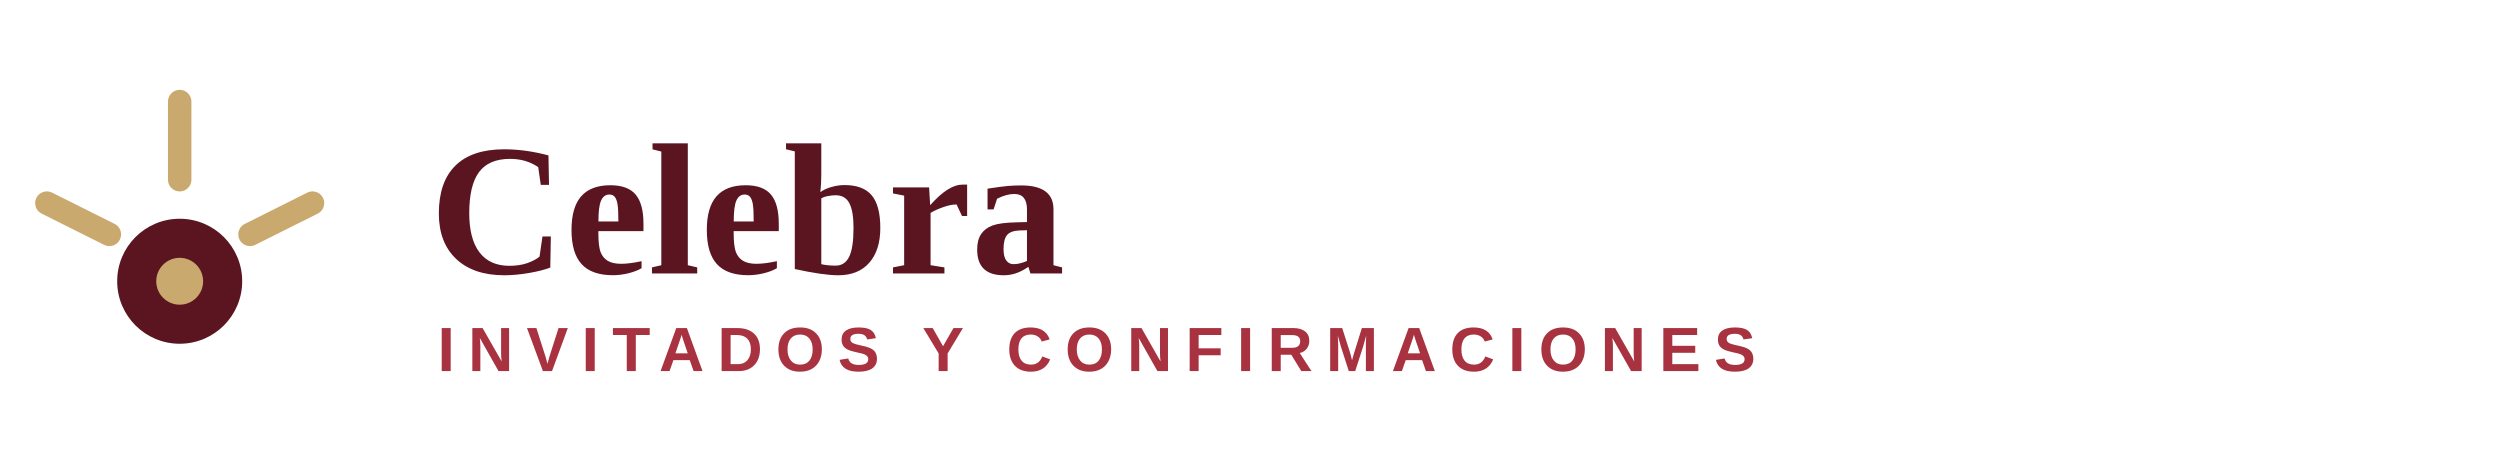
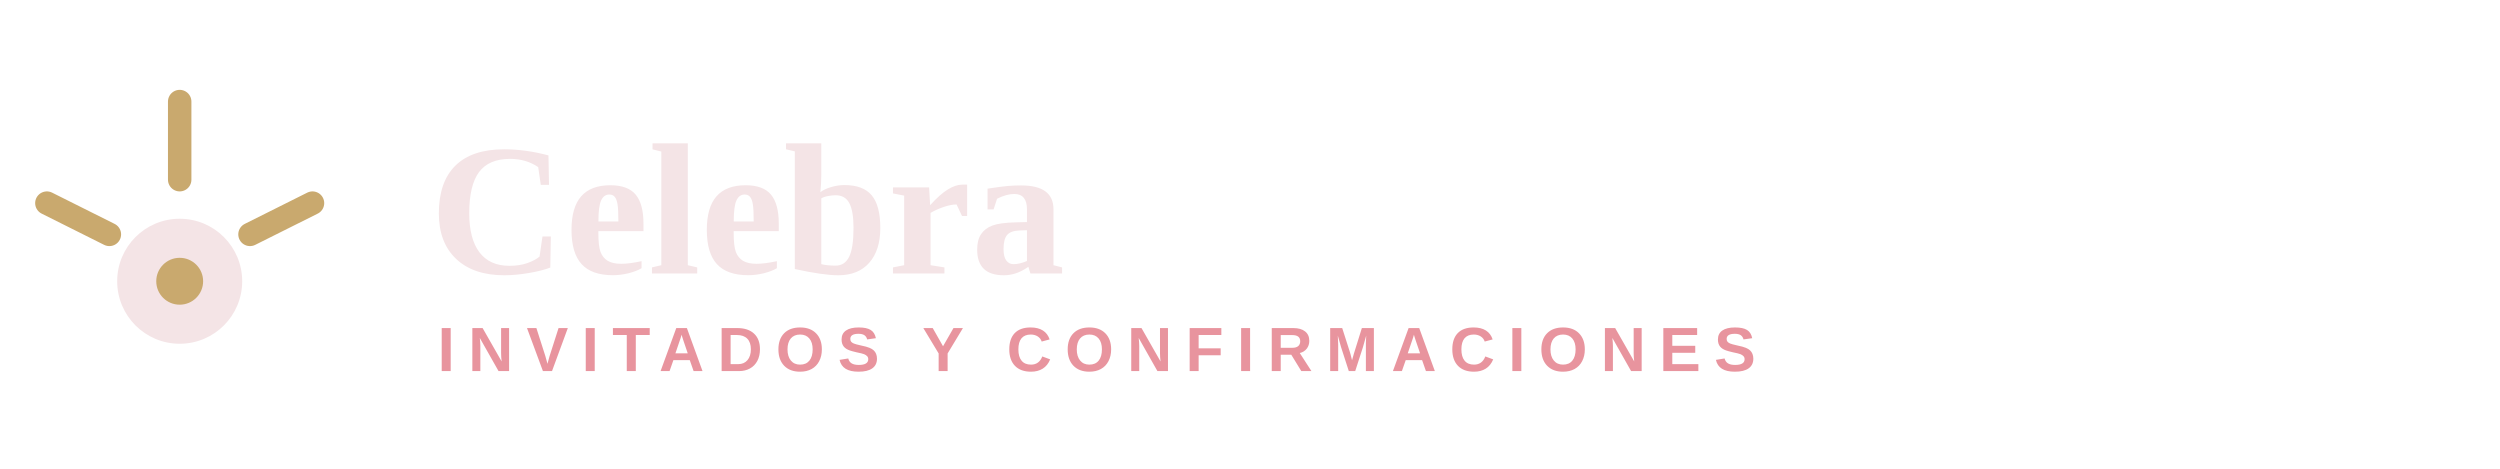
<svg xmlns="http://www.w3.org/2000/svg" viewBox="0 0 640 120" width="640" height="120" role="img" aria-label="Celebra · Invitados y confirmaciones">
  <g stroke="#C9A96E" stroke-width="6" stroke-linecap="round">
    <path d="M46 46 L46 26" />
    <path d="M28 60 L12 52" />
    <path d="M64 60 L80 52" />
  </g>
-   <circle cx="46" cy="72" r="16" fill="#5A1520" />
+   <circle cx="46" cy="72" r="16" fill="#F4E4E6" />
  <circle cx="46" cy="72" r="6" fill="#C9A96E" />
-   <text x="110" y="70" font-family="Georgia, 'Times New Roman', serif" font-size="48" font-weight="700" fill="#5A1520">Celebra</text>
-   <text x="112" y="95" font-family="'Segoe UI', 'Helvetica Neue', Arial, sans-serif" font-size="16" font-weight="600" fill="#A8323F" letter-spacing="3.4">INVITADOS Y CONFIRMACIONES</text>
+   <text x="110" y="70" font-family="Georgia, 'Times New Roman', serif" font-size="48" font-weight="700" fill="#F4E4E6">Celebra</text>
+   <text x="112" y="95" font-family="'Segoe UI', 'Helvetica Neue', Arial, sans-serif" font-size="16" font-weight="600" fill="#E8949E" letter-spacing="3.4">INVITADOS Y CONFIRMACIONES</text>
</svg>
